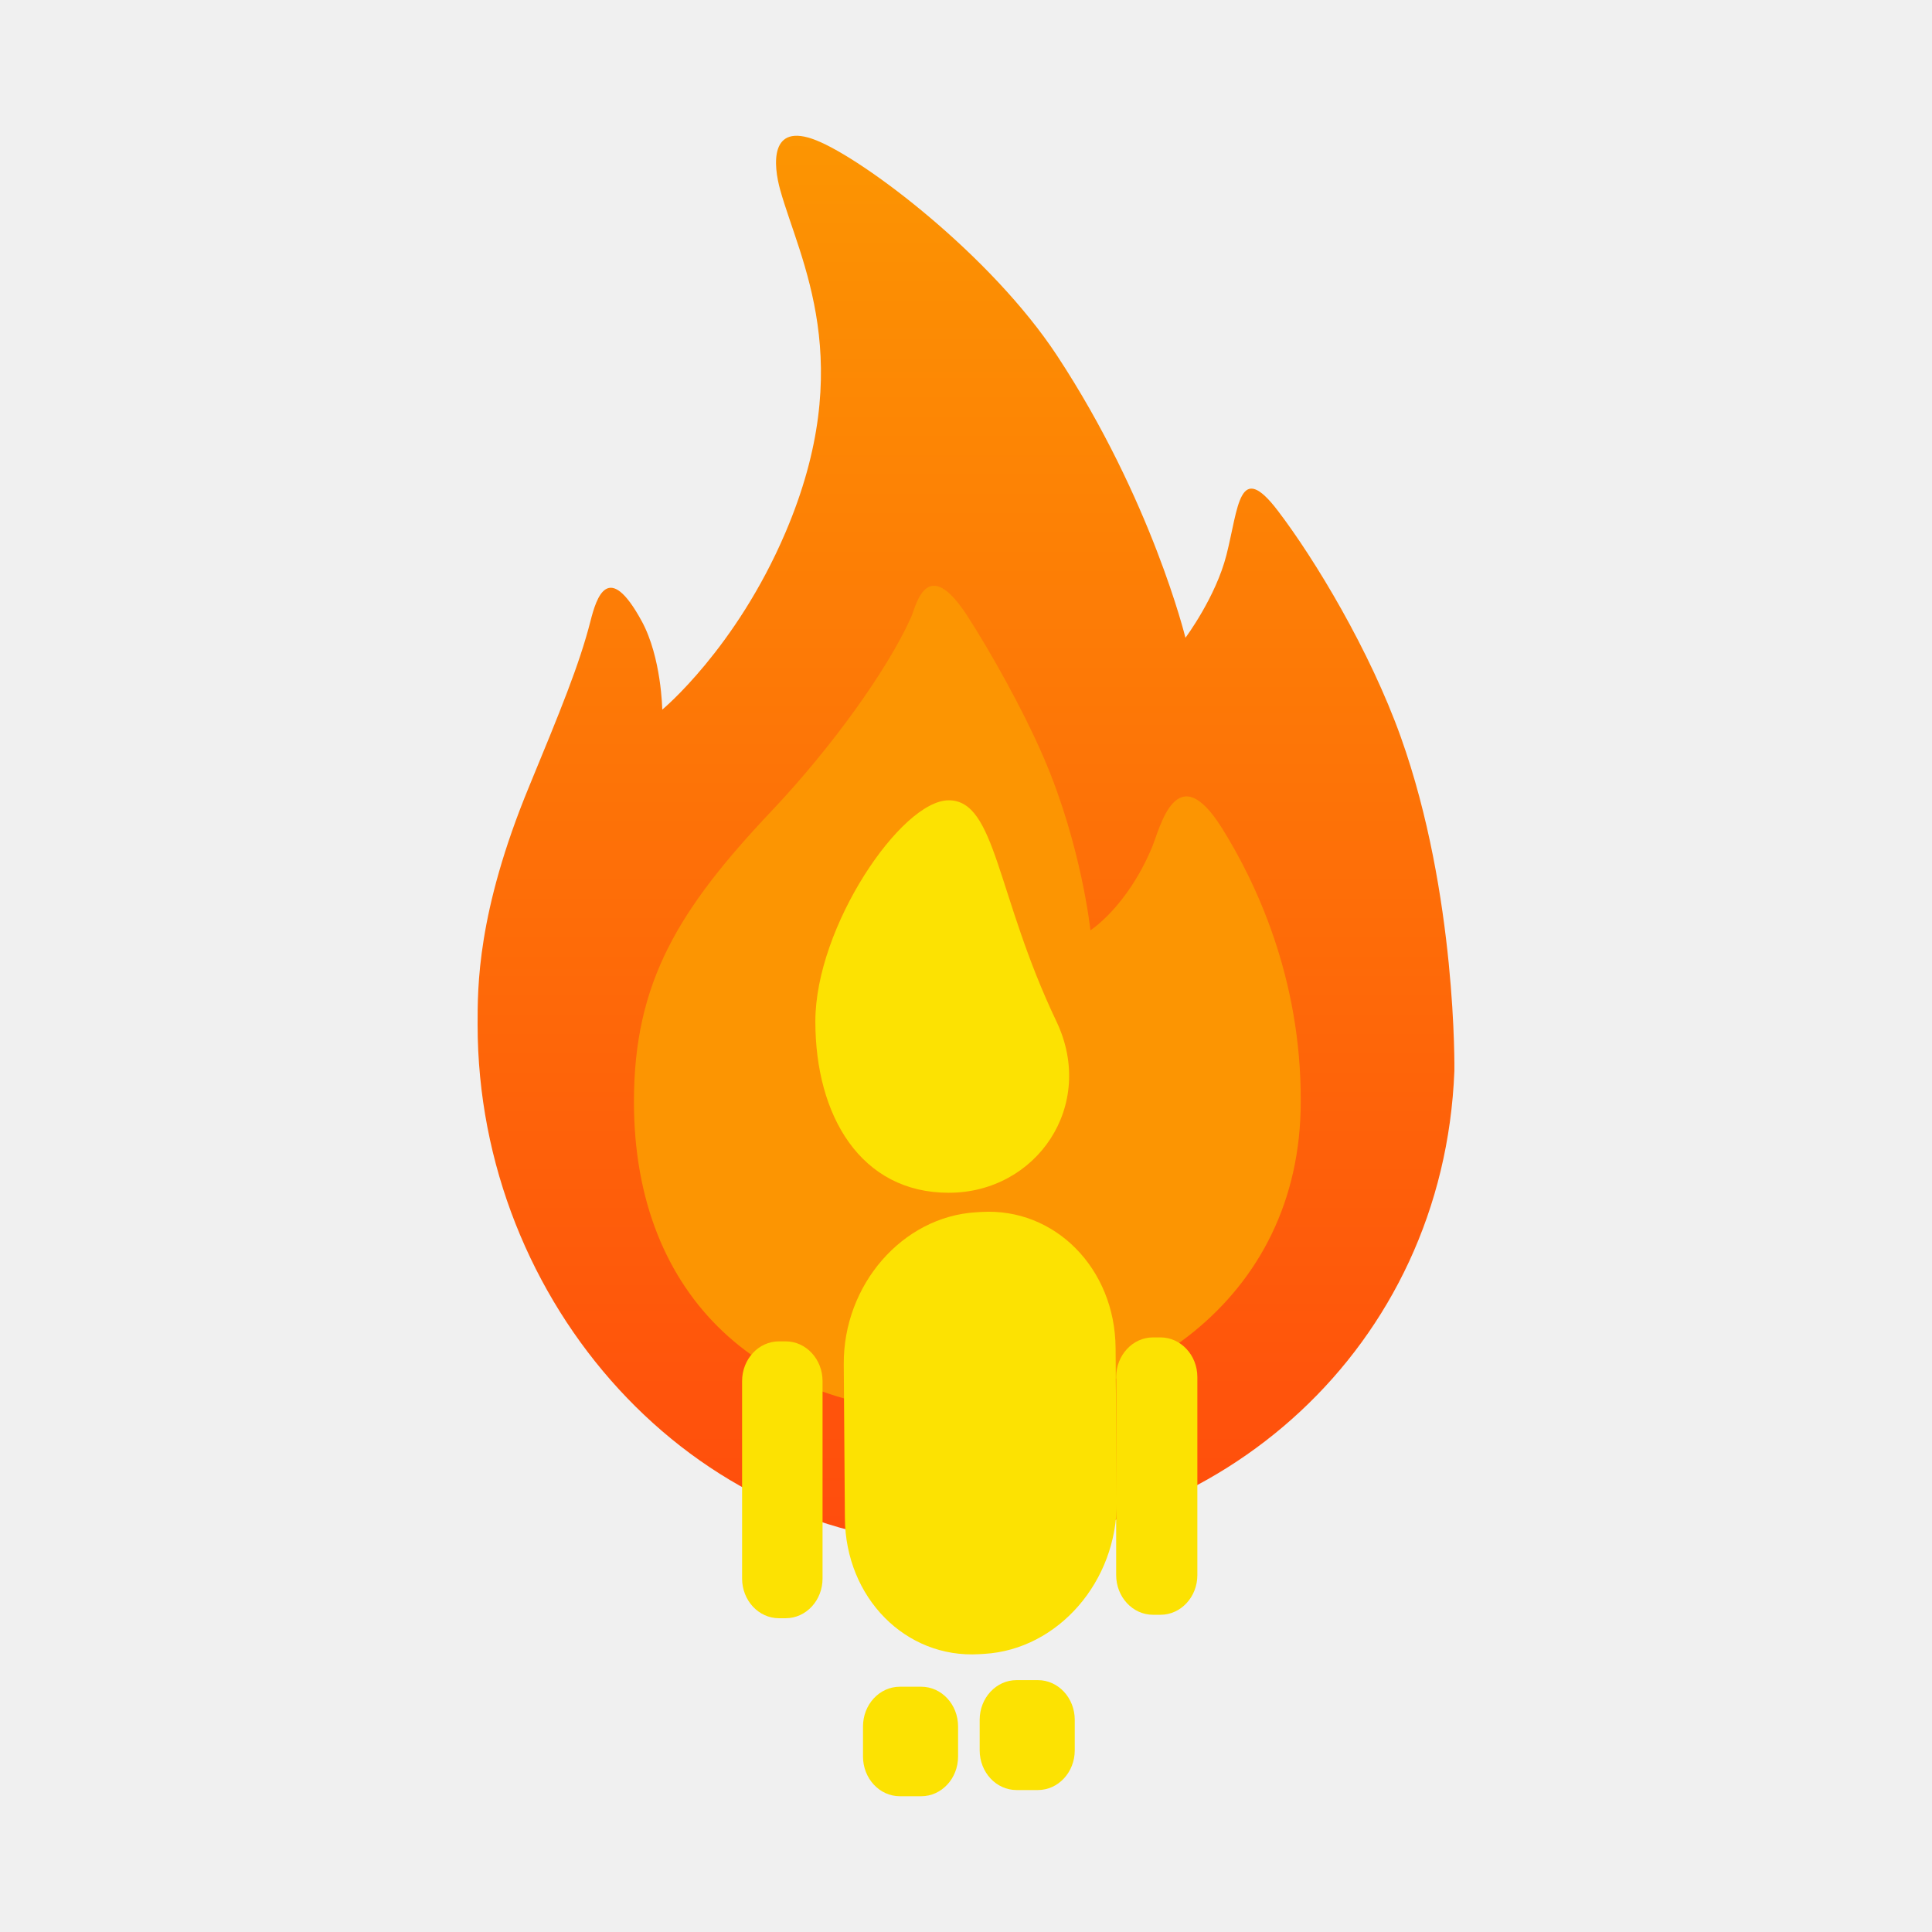
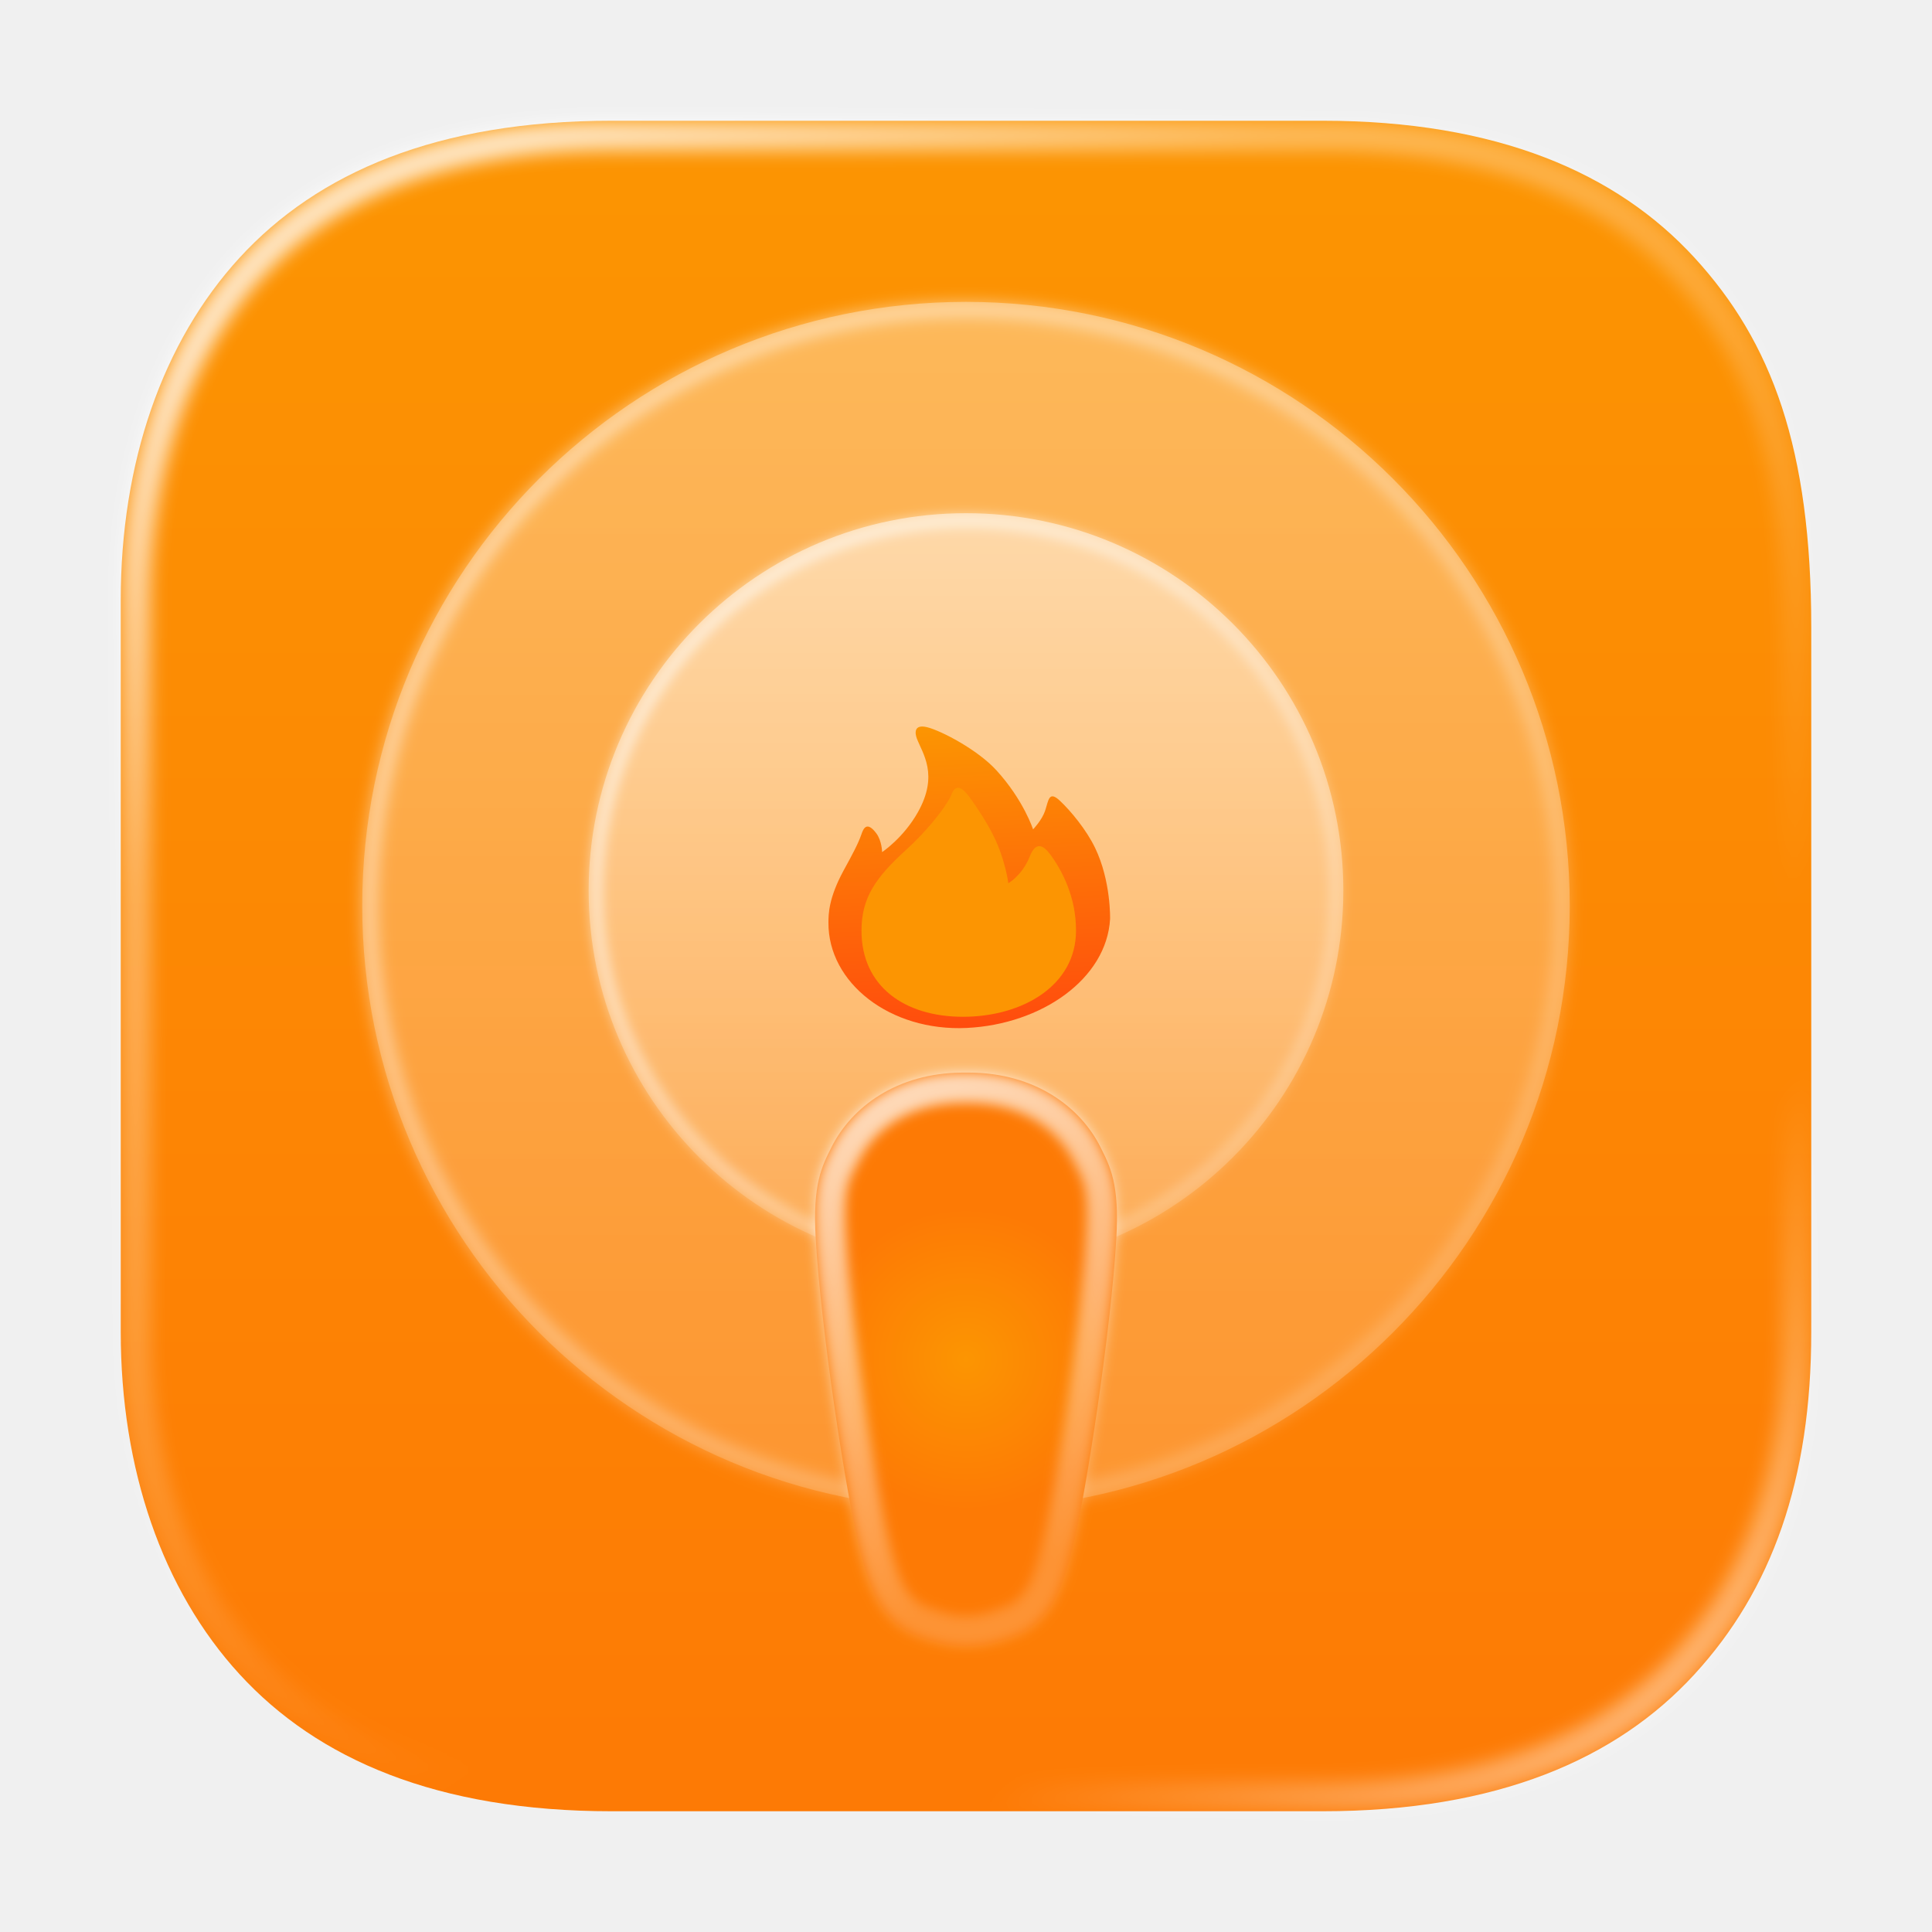
- <svg xmlns="http://www.w3.org/2000/svg" width="800px" height="800px" viewBox="-33 0 255 255" preserveAspectRatio="xMidYMid">
+ <svg xmlns="http://www.w3.org/2000/svg" xmlns:ns1="https://boxy-svg.com" width="64" height="64">
  <defs>
-     <style>
- 
-       .cls-3 {
-         fill: url(#linear-gradient-1);
-       }
- 
-       .cls-4 {
-         fill: #fc9502;
-       }
- 
-       .cls-5 {
-         fill: #fce202;
-       }
-     </style>
-     <linearGradient id="linear-gradient-1" gradientUnits="userSpaceOnUse" x1="94.141" y1="255" x2="94.141" y2="0.188" gradientTransform="matrix(1, 0, 0, 1, -1.477107, 43.85985)">
+     <linearGradient id="b" x1="4.075" x2="10.583" y1="1.453" y2="11.312" gradientUnits="userSpaceOnUse">
+       <stop offset="0" stop-color="#fff" />
+       <stop offset="0.312" stop-color="#fff" stop-opacity=".45" />
+       <stop offset="1" stop-color="#fff" stop-opacity="0" />
+     </linearGradient>
+     <linearGradient id="d" x1="15.081" x2="12.7" y1="14.816" y2="12.171" gradientUnits="userSpaceOnUse">
+       <stop offset="0" stop-color="#fff" />
+       <stop offset="1" stop-color="#fff" stop-opacity="0" />
+     </linearGradient>
+     <linearGradient id="h" x1="18.402" x2="52" y1="15.334" y2="50" gradientUnits="userSpaceOnUse">
+       <stop offset="0" stop-color="#fff" />
+       <stop offset="1" stop-color="#fff" stop-opacity=".25" />
+     </linearGradient>
+     <linearGradient id="j" x1="23.337" x2="44.5" y1="21.196" y2="42" gradientUnits="userSpaceOnUse">
+       <stop offset="0" stop-color="#fff" />
+       <stop offset="1" stop-color="#fff" stop-opacity=".25" />
+     </linearGradient>
+     <linearGradient id="g" x1="32" x2="32" y1="24" y2="34" gradientUnits="userSpaceOnUse">
+       <stop offset="0" stop-color="#fff" />
+       <stop offset="1" stop-color="#fff" stop-opacity=".803" />
+     </linearGradient>
+     <linearGradient id="f" x1="32" x2="32" y1="17" y2="42" gradientUnits="userSpaceOnUse">
+       <stop offset="0" stop-color="#fff" stop-opacity=".5" />
+       <stop offset="1" stop-color="#fff" stop-opacity=".14" />
+     </linearGradient>
+     <linearGradient id="e" x1="32" x2="32" y1="10" y2="50" gradientUnits="userSpaceOnUse">
+       <stop offset="0" stop-color="#fff" />
+       <stop offset="1" stop-color="#fff" stop-opacity=".5" />
+     </linearGradient>
+     <linearGradient id="n" x1="28.818" x2="35.512" y1="35.531" y2="51.362" gradientUnits="userSpaceOnUse">
+       <stop offset="0" stop-color="#fff" />
+       <stop offset="1" stop-color="#fff" stop-opacity=".25" />
+     </linearGradient>
+     <filter id="c" width="1.024" height="1.024" x="-.012" y="-.012" color-interpolation-filters="sRGB">
+       <feGaussianBlur stdDeviation=".074" />
+     </filter>
+     <filter id="o" width="1.089" height="1.047" x="-.045" y="-.023" color-interpolation-filters="sRGB">
+       <feGaussianBlur stdDeviation=".186" />
+     </filter>
+     <filter id="l" width="1.096" height="1.096" x="-.048" y="-.048" color-interpolation-filters="sRGB">
+       <feGaussianBlur stdDeviation=".16" />
+     </filter>
+     <filter id="k" width="1.035" height="1.035" x="-.017" y="-.017" color-interpolation-filters="sRGB">
+       <feGaussianBlur stdDeviation=".18" />
+     </filter>
+     <filter id="i" width="1.029" height="1.029" x="-.015" y="-.015" color-interpolation-filters="sRGB">
+       <feGaussianBlur stdDeviation=".242" />
+     </filter>
+     <linearGradient id="gradient-0" ns1:pinned="true">
+       <stop offset="0" style="stop-color: rgb(236, 178, 21);" />
+       <stop offset="1" style="stop-color: rgb(247, 210, 74);" />
+     </linearGradient>
+     <linearGradient id="gradient-2">
+       <stop offset="0" style="stop-color: rgb(252, 149, 2);" />
+       <stop offset="1" style="stop-color: rgb(253, 122, 5);" />
+     </linearGradient>
+     <linearGradient id="linear-gradient-1" gradientUnits="userSpaceOnUse" x1="94.141" y1="255" x2="94.141" y2="0.188" gradientTransform="matrix(0.049001, -0.00235, -0.000245, 0.039477, 27.4821, 24.21334)">
      <stop offset="0" stop-color="#ff4c0d" />
      <stop offset="1" stop-color="#fc9502" />
    </linearGradient>
+     <radialGradient id="gradient-2-0" href="#gradient-2" gradientUnits="userSpaceOnUse" cx="32" cy="45.031" r="5" />
+     <linearGradient id="gradient-2-1" href="#gradient-2" gradientUnits="userSpaceOnUse" x1="32" y1="4" x2="32" y2="60" />
  </defs>
-   <g id="fire" style="" transform="matrix(0.676999, 0, 0, 0.729597, 31.03803, -14.08721)">
-     <path d="M 188.953 213.057 C 186.857 263.116 143.097 298.684 92.523 298.684 C 40.608 298.684 -1.477 255.184 -1.477 204.684 C -1.477 197.934 -1.598 184.444 8.523 161.684 C 14.58 148.063 18.379 139.506 20.523 131.684 C 21.701 127.385 23.992 120.555 30.523 131.684 C 34.374 138.246 34.523 147.684 34.523 147.684 C 34.523 147.684 48.851 136.689 58.523 115.684 C 72.702 84.891 61.389 66.484 57.523 53.684 C 56.185 49.256 55.345 41.298 64.523 44.684 C 73.875 48.135 98.599 65.442 111.523 83.684 C 129.968 109.719 136.523 134.684 136.523 134.684 C 136.523 134.684 142.429 127.354 144.523 119.684 C 146.888 111.023 146.923 102.445 154.522 111.685 C 161.749 120.472 172.482 136.985 178.523 152.684 C 189.492 181.193 188.953 213.057 188.953 213.057 Z" id="path-1" class="cls-3" fill-rule="evenodd" />
-     <path d="M 90.538 274.786 C 54.639 274.786 29 254.502 29 218.603 C 29 196.942 37.729 183.791 55.896 165.957 C 67.528 154.538 78.415 140.513 83.042 130.963 C 83.953 129.083 86.026 119.286 94.019 130.757 C 98.212 136.773 104.785 147.472 109 156.603 C 116.266 172.346 118 187.603 118 187.603 C 118 187.603 125.121 183.407 130 172.603 C 131.573 169.121 134.753 155.939 143.643 169.119 C 150.166 178.791 159.127 196.181 159 218.603 C 159 254.502 126.436 274.786 90.538 274.786 Z" id="path-2" class="cls-4" fill-rule="evenodd" />
-     <path d="M 90.37 164.086 C 99.62 164.086 99.62 181.215 111.37 204.086 C 119.194 219.315 107.491 235.086 90.37 235.086 C 73.249 235.086 64.37 221.207 64.37 204.086 C 64.37 186.966 81.12 164.086 90.37 164.086 Z" id="path-3" class="cls-5" fill-rule="evenodd" />
-     <rect x="67.85" y="243.667" width="53.079" height="79.852" style="paint-order: fill; fill: rgb(252, 226, 2); transform-box: fill-box; transform-origin: 50% 50%;" rx="26.031" ry="26.031" transform="matrix(0.998432, -0.055975, 0.00794, 1.001125, 0.023848, -0.071699)" />
-     <rect x="50.087" y="261.968" width="15.686" height="50.086" style="fill: rgb(252, 226, 2);" rx="7.186" ry="7.186" />
-     <rect x="123.016" y="261.251" width="15.83" height="50.179" style="fill: rgb(252, 226, 2); stroke-width: 1;" rx="7.186" ry="7.186" />
-     <rect x="73.66" y="324.444" width="18.536" height="19.813" style="fill: rgb(252, 226, 2); stroke-width: 1;" rx="7.186" ry="7.186" />
-     <rect x="96.406" y="323.25" width="18.536" height="19.886" style="fill: rgb(252, 226, 2); stroke-width: 1;" rx="7.186" ry="7.186" />
-   </g>
+   <path d="M20.26 4c-5.782 0-9.743 1.725-12.321 4.535C5.374 11.331 4 15.34 4 19.876v24.248c0 4.538 1.374 8.545 3.939 11.341C10.517 58.275 14.479 60 20.26 60h23.549c5.782 0 9.743-1.724 12.321-4.535C58.695 52.67 60 49.03 60 44.125V20.786c0-5.935-1.305-9.456-3.87-12.252C53.552 5.725 49.59 4 43.809 4H25.494z" style="fill: url(&quot;#gradient-2-1&quot;);" />
+   <path fill="url(#b)" d="M5.36 1.058c-1.53 0-2.577.457-3.26 1.2-.678.74-1.042 1.8-1.042 3.001v6.415c0 1.2.364 2.26 1.043 3 .682.744 1.73 1.2 3.26 1.2h6.23c1.53 0 2.577-.456 3.26-1.2.678-.739 1.024-1.702 1.024-3V5.5c0-1.57-.346-2.502-1.024-3.242-.683-.743-1.73-1.2-3.26-1.2H6.745zm0 .264h6.232c1.477 0 2.437.432 3.064 1.116.634.69.954 1.53.954 3.062v6.174c0 1.251-.322 2.134-.954 2.822-.627.684-1.587 1.114-3.064 1.114H5.359c-1.477 0-2.437-.43-3.064-1.114-.625-.682-.973-1.675-.973-2.822V5.26c0-1.148.348-2.14.973-2.822.627-.684 1.587-1.116 3.064-1.116" filter="url(#c)" opacity=".75" transform="scale(3.7796)" />
+   <path fill="url(#d)" d="M5.36 1.058c-1.53 0-2.577.457-3.26 1.2-.678.74-1.042 1.8-1.042 3.001v6.415c0 1.2.364 2.26 1.043 3 .682.744 1.73 1.2 3.26 1.2h6.23c1.53 0 2.577-.456 3.26-1.2.678-.739 1.024-1.702 1.024-3V5.5c0-1.57-.346-2.502-1.024-3.242-.683-.743-1.73-1.2-3.26-1.2H6.745zm0 .264h6.232c1.477 0 2.437.432 3.064 1.116.634.69.954 1.53.954 3.062v6.174c0 1.251-.322 2.134-.954 2.822-.627.684-1.587 1.114-3.064 1.114H5.359c-1.477 0-2.437-.43-3.064-1.114-.625-.682-.973-1.675-.973-2.822V5.26c0-1.148.348-2.14.973-2.822.627-.684 1.587-1.116 3.064-1.116" filter="url(#c)" opacity=".45" transform="scale(3.7796)" />
+   <circle cx="32" cy="30" r="20" fill="url(#e)" opacity=".35" />
+   <circle cx="32" cy="29.5" r="12.5" fill="url(#f)" />
+   <circle cx="32" cy="29" r="5" fill="url(#g)" style="visibility: hidden;" />
+   <path fill="url(#h)" d="M32 10a20 20 0 0 0-20 20 20 20 0 0 0 20 20 20 20 0 0 0 20-20 20 20 0 0 0-20-20m0 .5A19.5 19.5 0 0 1 51.5 30 19.5 19.5 0 0 1 32 49.5 19.5 19.5 0 0 1 12.5 30 19.5 19.5 0 0 1 32 10.5" filter="url(#i)" opacity=".5" />
+   <path fill="url(#j)" d="M32 17a12.5 12.5 0 0 0-12.5 12.5A12.5 12.5 0 0 0 32 42a12.5 12.5 0 0 0 12.5-12.5A12.5 12.5 0 0 0 32 17m0 .5a12 12 0 0 1 12 12 12 12 0 0 1-12 12 12 12 0 0 1-12-12 12 12 0 0 1 12-12" filter="url(#k)" opacity=".5" />
+   <circle cx="32" cy="29" r="4" fill="#fff" filter="url(#l)" style="visibility: hidden;" />
+   <path d="M31.889 35.531c-2.19.01-3.683 1.153-4.34 2.462-.327.654-.632 1.22-.528 3.026.173 3.018 1.002 8.49 1.468 10.343.34 1.35.715 2.138 1.496 2.638.307.197.994.423 1.499.494.153.022.33.033.516.037.187-.004.363-.015.517-.037.505-.071 1.192-.297 1.499-.494.78-.5 1.157-1.288 1.496-2.638.466-1.853 1.294-7.325 1.468-10.343.104-1.806-.201-2.372-.529-3.026-.656-1.309-2.149-2.451-4.34-2.462h-.222" style="paint-order: fill markers; fill: url(&quot;#gradient-2-0&quot;);" />
+   <path fill="url(#n)" d="M31.889 35.531c-2.19.01-3.684 1.152-4.34 2.46-.327.655-.631 1.22-.527 3.026.173 3.018 1 8.49 1.467 10.344.339 1.35.715 2.139 1.496 2.639.307.196.993.423 1.498.494.153.022.33.034.517.037.187-.003.364-.015.518-.037.504-.071 1.191-.298 1.498-.494.78-.5 1.157-1.289 1.496-2.639.466-1.853 1.294-7.325 1.467-10.344.104-1.806-.2-2.37-.528-3.025-.656-1.31-2.149-2.45-4.34-2.461h-.222m.004 1h.215c1.843.01 2.961.936 3.449 1.91.335.67.52.838.424 2.52-.167 2.905-1.019 8.482-1.44 10.156-.319 1.27-.564 1.719-1.066 2.04-.032.02-.76.299-1.098.346a4 4 0 0 1-.377.026 4 4 0 0 1-.377-.026c-.338-.048-1.065-.325-1.097-.345-.503-.322-.748-.772-1.067-2.041-.42-1.674-1.273-7.252-1.44-10.156-.096-1.682.089-1.85.425-2.52.487-.974 1.605-1.9 3.449-1.91z" filter="url(#o)" opacity=".75" style="paint-order:fill markers stroke" />
+   <path d="M 36.773 30.445 C 36.657 32.426 34.504 33.933 32.025 34.052 C 29.481 34.174 27.43 32.555 27.443 30.562 C 27.445 30.295 27.442 29.763 27.943 28.841 C 28.244 28.29 28.432 27.943 28.539 27.628 C 28.598 27.456 28.712 27.181 29.029 27.605 C 29.216 27.855 29.221 28.227 29.221 28.227 C 29.221 28.227 29.926 27.76 30.405 26.908 C 31.108 25.659 30.557 24.958 30.371 24.462 C 30.307 24.291 30.267 23.978 30.716 24.091 C 31.174 24.205 32.381 24.83 33.01 25.52 C 33.908 26.504 34.222 27.474 34.222 27.474 C 34.222 27.474 34.514 27.171 34.618 26.864 C 34.736 26.516 34.739 26.178 35.109 26.524 C 35.462 26.854 35.984 27.48 36.276 28.086 C 36.807 29.186 36.773 30.445 36.773 30.445 Z" id="path-1" class="cls-3" fill-rule="evenodd" style="fill: url(&quot;#linear-gradient-1&quot;); stroke-width: 0.329; transform-origin: 32.117px 29.019px;" />
+   <path d="M 31.901 33.682 C 29.939 33.682 28.538 32.653 28.538 30.831 C 28.538 29.732 29.015 29.065 30.008 28.16 C 30.644 27.581 31.239 26.869 31.492 26.385 C 31.542 26.289 31.654 25.792 32.092 26.374 C 32.321 26.679 32.681 27.222 32.91 27.686 C 33.308 28.484 33.402 29.258 33.402 29.258 C 33.402 29.258 33.791 29.045 34.058 28.498 C 34.144 28.321 34.318 27.652 34.804 28.321 C 35.161 28.811 35.65 29.694 35.644 30.831 C 35.644 32.653 33.864 33.682 31.901 33.682 Z" id="path-2" class="cls-4" fill-rule="evenodd" style="fill: rgb(252, 149, 2); stroke-width: 0.329;" />
</svg>
